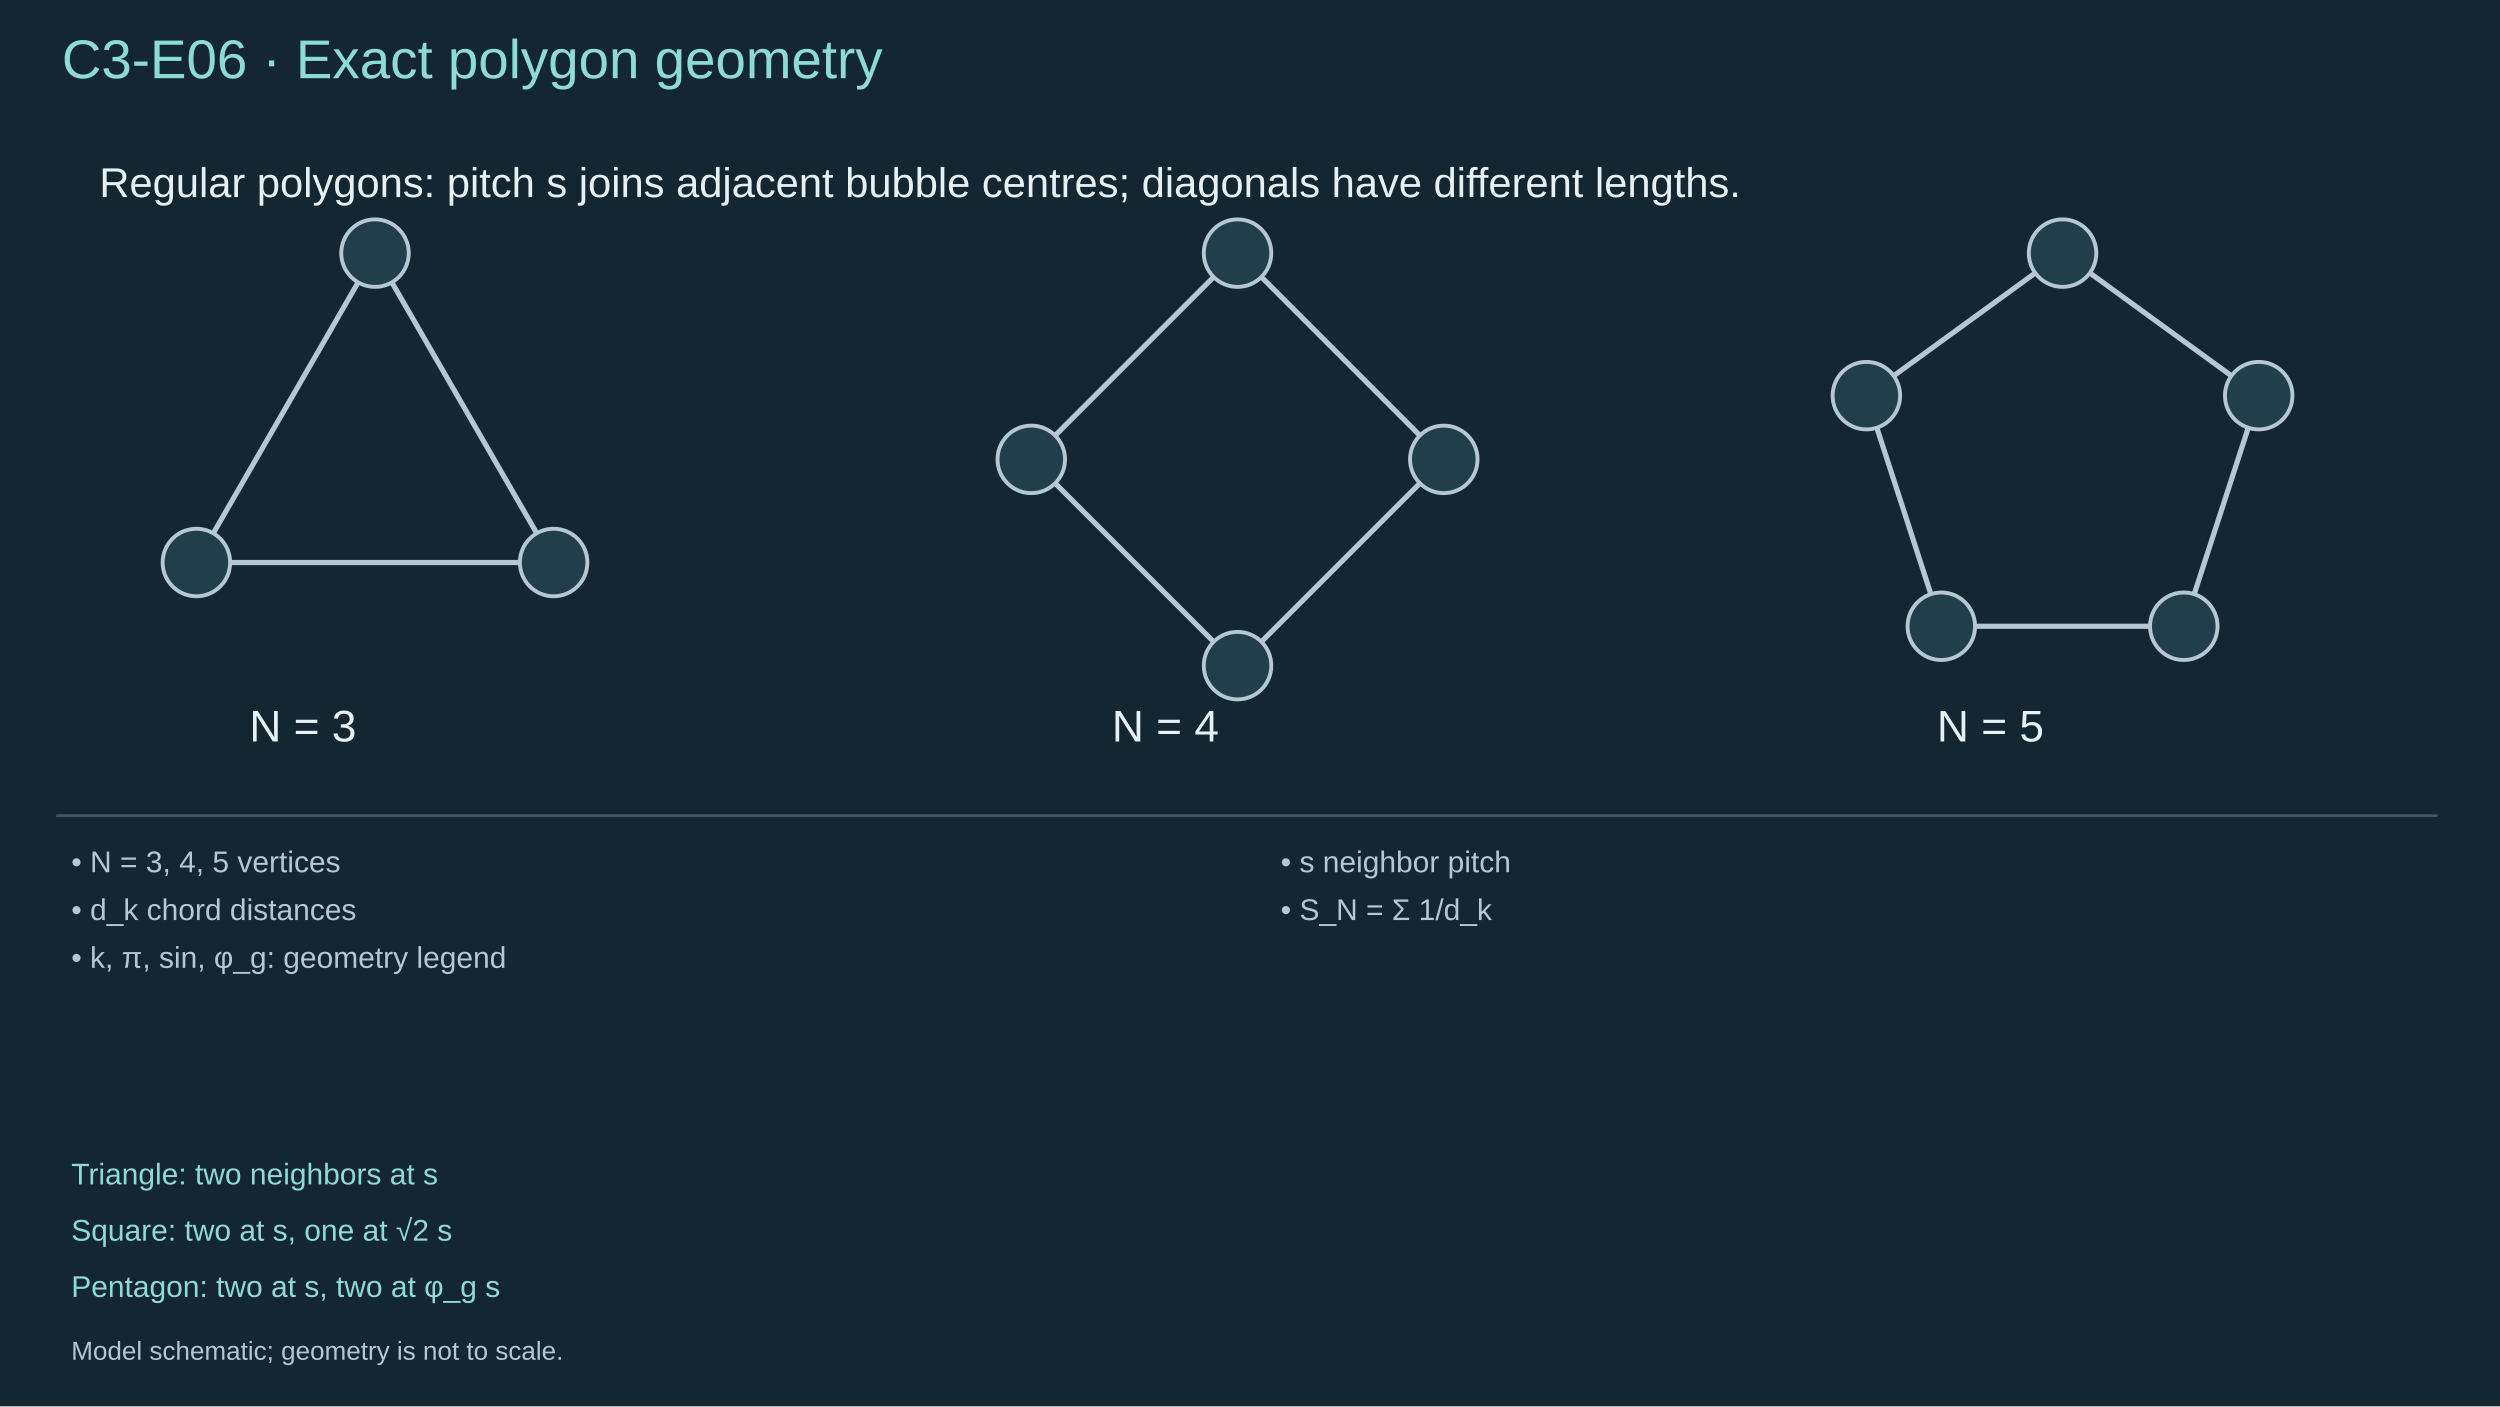
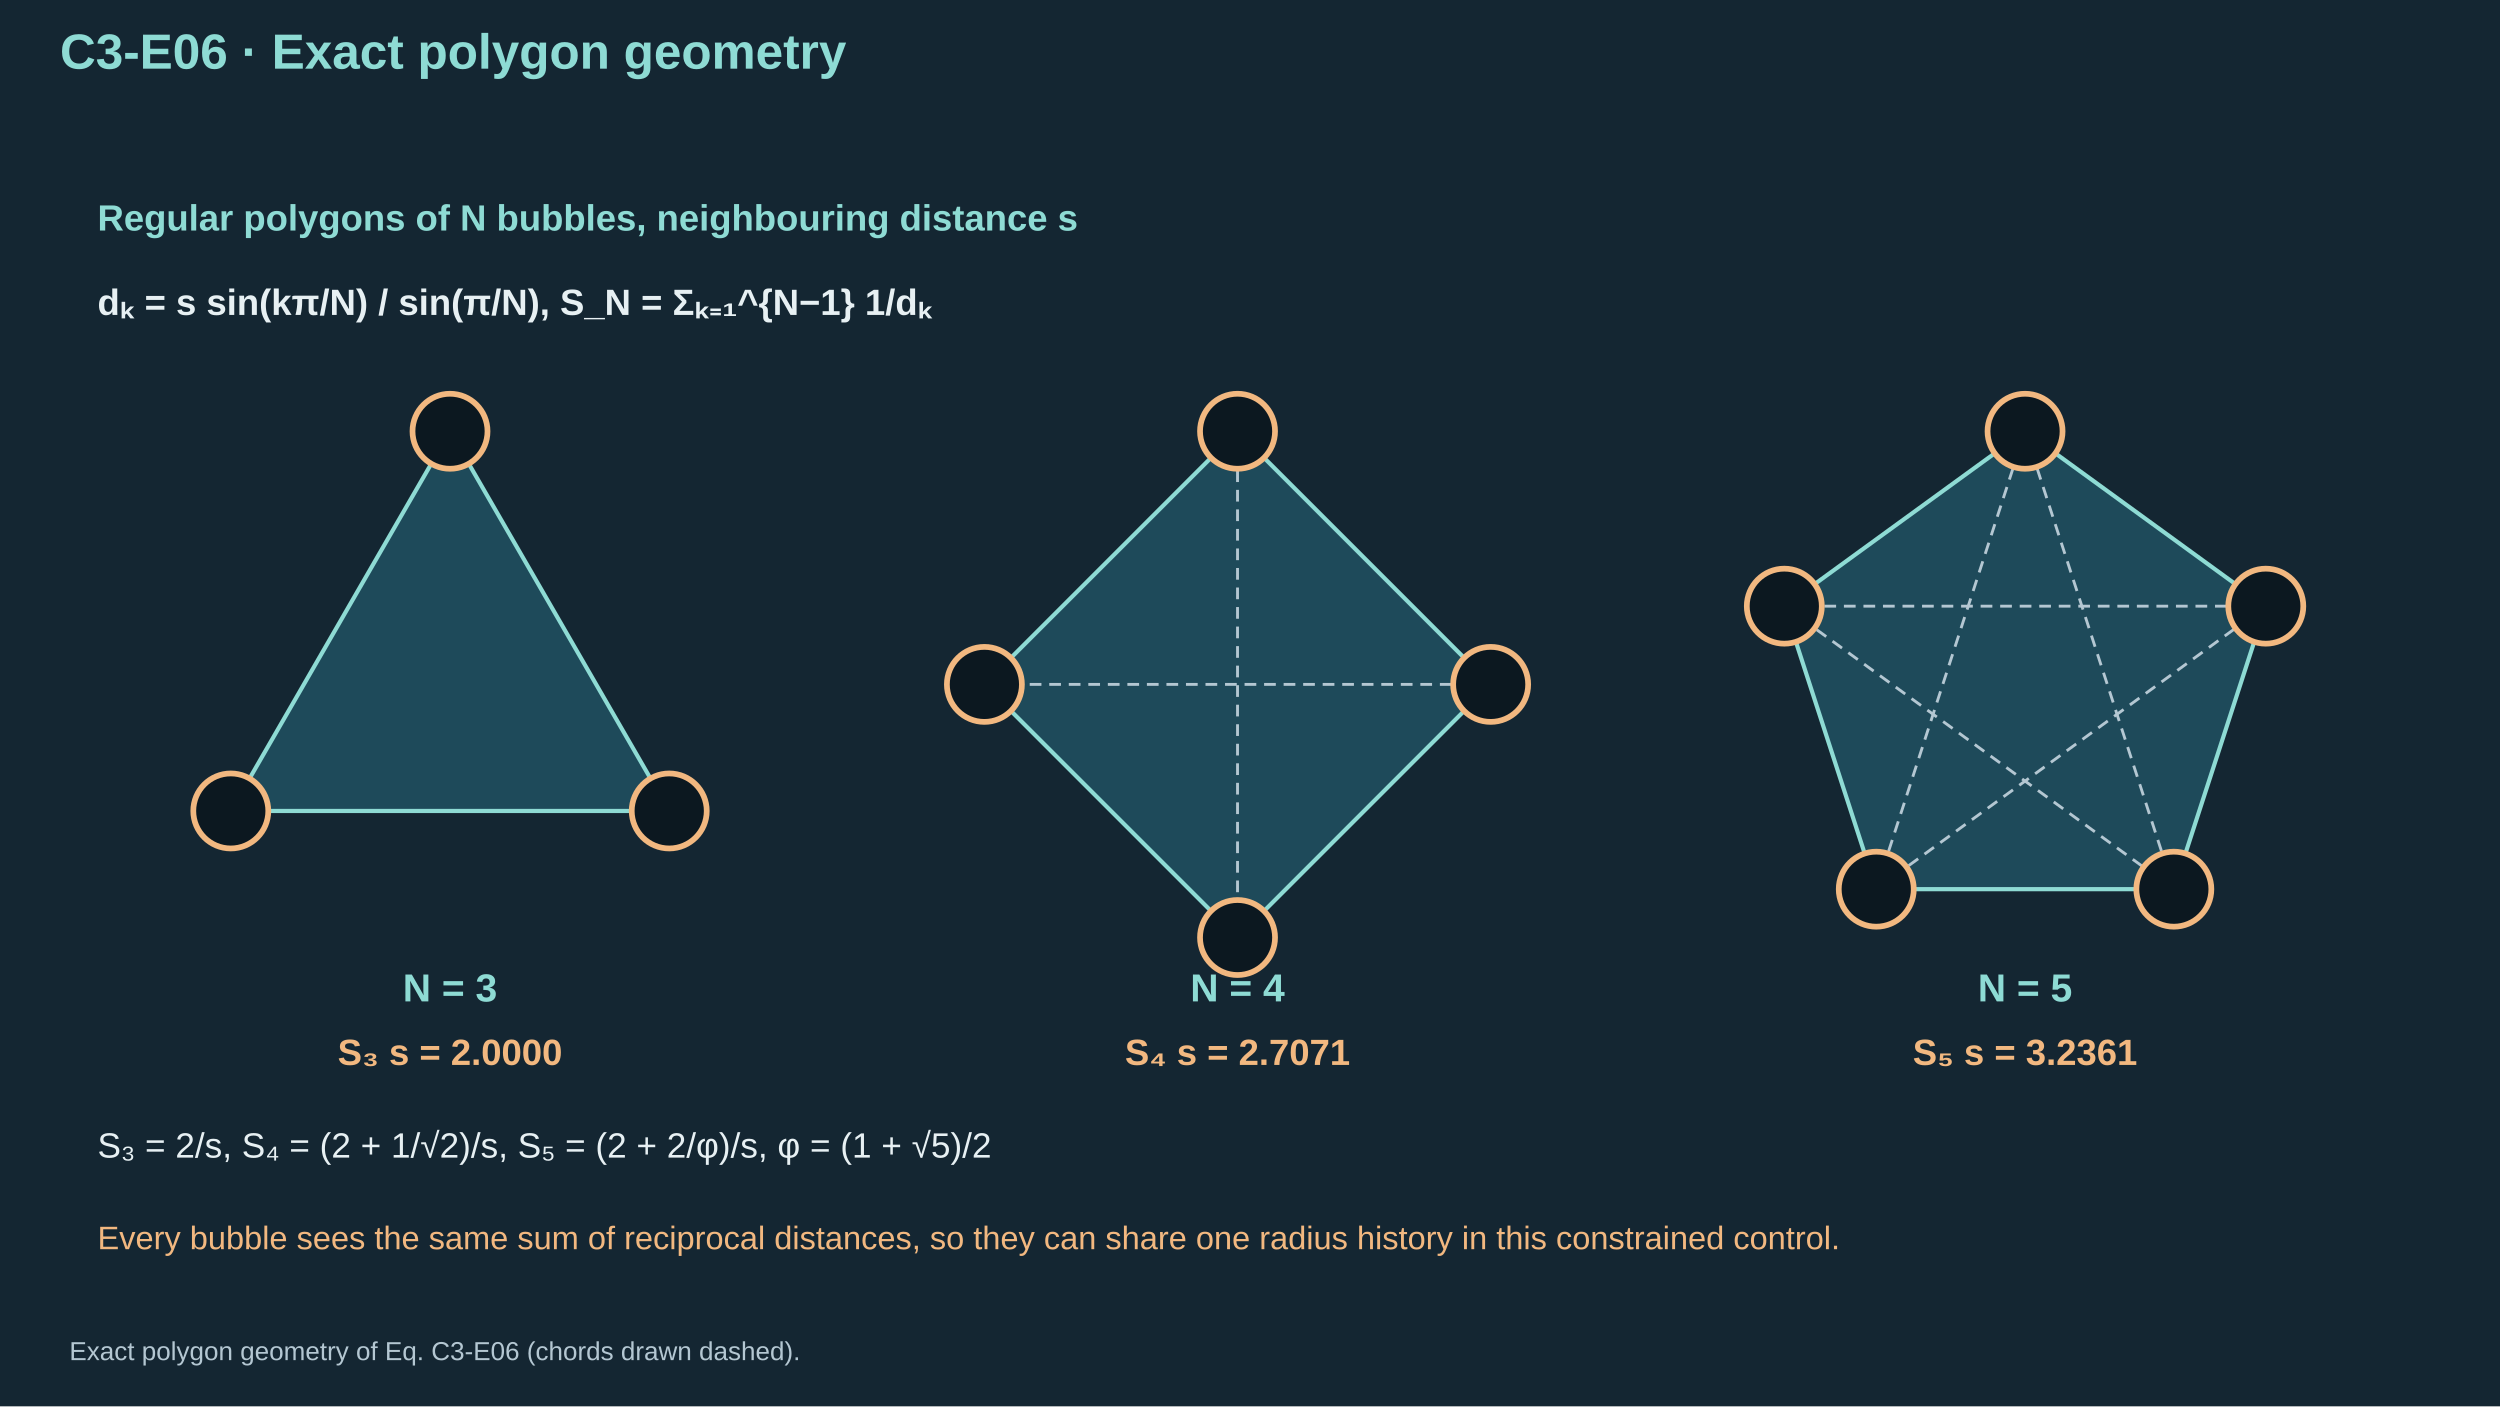
<svg xmlns="http://www.w3.org/2000/svg" viewBox="0 0 1279.97 720" role="img">
  <defs>
    <marker id="head" markerWidth="7" markerHeight="7" refX="6" refY="3.5" orient="auto-start-reverse" markerUnits="strokeWidth">
      <path d="M0,0 L7,3.5 L0,7 Z" fill="context-stroke" />
    </marker>
  </defs>
  <rect width="1279.97" height="720" fill="#142632" />
-   <text id="o000" font-family="Arial,sans-serif" font-size="28" fill="#8EDBD4" text-anchor="start" opacity="1">
-     <tspan x="31.68" y="40.04">C3-E06 · Exact polygon geometry</tspan>
+   <text id="o000" font-family="Arial,sans-serif" font-size="25.333" fill="#8EDBD4" text-anchor="start" font-weight="bold" opacity="1">
+     <tspan x="30.72" y="35.173">C3-E06 · Exact polygon geometry</tspan>
  </text>
-   <line id="o001" x1="192" y1="129.6" x2="283.452" y2="288" fill="#FFFFFF" stroke="#B4C7D2" stroke-width="2.667" opacity="1" />
-   <line id="o002" x1="283.452" y1="288" x2="100.548" y2="288" fill="#FFFFFF" stroke="#B4C7D2" stroke-width="2.667" opacity="1" />
-   <line id="o003" x1="100.548" y1="288" x2="192" y2="129.6" fill="#FFFFFF" stroke="#B4C7D2" stroke-width="2.667" opacity="1" />
-   <ellipse id="o004" cx="192" cy="129.6" rx="17.28" ry="17.28" fill="#213E4B" stroke="#B4C7D2" stroke-width="2" opacity="1" />
-   <ellipse id="o005" cx="283.452" cy="288" rx="17.28" ry="17.28" fill="#213E4B" stroke="#B4C7D2" stroke-width="2" opacity="1" />
-   <ellipse id="o006" cx="100.548" cy="288" rx="17.28" ry="17.28" fill="#213E4B" stroke="#B4C7D2" stroke-width="2" opacity="1" />
-   <text id="o007" font-family="Arial,sans-serif" font-size="22.667" fill="#E7F0F3" text-anchor="start" opacity="1">
-     <tspan x="127.68" y="379.613">N = 3</tspan>
+   <polygon id="o001" points="230.4,220.8 342.637,415.2 118.163,415.2" fill="#1E4A5A" stroke="#8EDBD4" stroke-width="2.133" opacity="1" />
+   <ellipse id="o002" cx="230.4" cy="220.8" rx="19.2" ry="19.2" fill="#0C1820" stroke="#F2B880" stroke-width="2.933" opacity="1" />
+   <ellipse id="o003" cx="342.637" cy="415.2" rx="19.2" ry="19.2" fill="#0C1820" stroke="#F2B880" stroke-width="2.933" opacity="1" />
+   <ellipse id="o004" cx="118.163" cy="415.2" rx="19.2" ry="19.2" fill="#0C1820" stroke="#F2B880" stroke-width="2.933" opacity="1" />
+   <text id="o005" font-family="Arial,sans-serif" font-size="20" fill="#8EDBD4" text-anchor="middle" font-weight="bold" opacity="1">
+     <tspan x="230.4" y="512.72">N = 3</tspan>
  </text>
-   <line id="o008" x1="633.6" y1="129.6" x2="739.2" y2="235.2" fill="#FFFFFF" stroke="#B4C7D2" stroke-width="2.667" opacity="1" />
-   <line id="o009" x1="739.2" y1="235.2" x2="633.6" y2="340.8" fill="#FFFFFF" stroke="#B4C7D2" stroke-width="2.667" opacity="1" />
-   <line id="o010" x1="633.6" y1="340.8" x2="528" y2="235.2" fill="#FFFFFF" stroke="#B4C7D2" stroke-width="2.667" opacity="1" />
-   <line id="o011" x1="528" y1="235.2" x2="633.6" y2="129.6" fill="#FFFFFF" stroke="#B4C7D2" stroke-width="2.667" opacity="1" />
-   <ellipse id="o012" cx="633.6" cy="129.6" rx="17.28" ry="17.28" fill="#213E4B" stroke="#B4C7D2" stroke-width="2" opacity="1" />
-   <ellipse id="o013" cx="739.2" cy="235.2" rx="17.28" ry="17.28" fill="#213E4B" stroke="#B4C7D2" stroke-width="2" opacity="1" />
-   <ellipse id="o014" cx="633.6" cy="340.8" rx="17.28" ry="17.28" fill="#213E4B" stroke="#B4C7D2" stroke-width="2" opacity="1" />
-   <ellipse id="o015" cx="528" cy="235.2" rx="17.28" ry="17.28" fill="#213E4B" stroke="#B4C7D2" stroke-width="2" opacity="1" />
-   <text id="o016" font-family="Arial,sans-serif" font-size="22.667" fill="#E7F0F3" text-anchor="start" opacity="1">
-     <tspan x="569.28" y="379.613">N = 4</tspan>
+   <text id="o006" font-family="Arial,sans-serif" font-size="18.667" fill="#F2B880" text-anchor="middle" font-weight="bold" opacity="1">
+     <tspan x="230.4" y="545.227">S₃ s = 2.0000</tspan>
  </text>
-   <line id="o017" x1="1056" y1="129.6" x2="1156.43" y2="202.568" fill="#FFFFFF" stroke="#B4C7D2" stroke-width="2.667" opacity="1" />
-   <line id="o018" x1="1156.43" y1="202.568" x2="1118.07" y2="320.632" fill="#FFFFFF" stroke="#B4C7D2" stroke-width="2.667" opacity="1" />
-   <line id="o019" x1="1118.07" y1="320.632" x2="993.93" y2="320.632" fill="#FFFFFF" stroke="#B4C7D2" stroke-width="2.667" opacity="1" />
-   <line id="o020" x1="993.93" y1="320.632" x2="955.568" y2="202.568" fill="#FFFFFF" stroke="#B4C7D2" stroke-width="2.667" opacity="1" />
-   <line id="o021" x1="955.568" y1="202.568" x2="1056" y2="129.6" fill="#FFFFFF" stroke="#B4C7D2" stroke-width="2.667" opacity="1" />
-   <ellipse id="o022" cx="1056" cy="129.6" rx="17.28" ry="17.28" fill="#213E4B" stroke="#B4C7D2" stroke-width="2" opacity="1" />
-   <ellipse id="o023" cx="1156.43" cy="202.568" rx="17.28" ry="17.28" fill="#213E4B" stroke="#B4C7D2" stroke-width="2" opacity="1" />
-   <ellipse id="o024" cx="1118.07" cy="320.632" rx="17.28" ry="17.28" fill="#213E4B" stroke="#B4C7D2" stroke-width="2" opacity="1" />
-   <ellipse id="o025" cx="993.93" cy="320.632" rx="17.28" ry="17.28" fill="#213E4B" stroke="#B4C7D2" stroke-width="2" opacity="1" />
-   <ellipse id="o026" cx="955.568" cy="202.568" rx="17.28" ry="17.28" fill="#213E4B" stroke="#B4C7D2" stroke-width="2" opacity="1" />
-   <text id="o027" font-family="Arial,sans-serif" font-size="22.667" fill="#E7F0F3" text-anchor="start" opacity="1">
-     <tspan x="991.68" y="379.613">N = 5</tspan>
+   <polygon id="o007" points="633.6,220.8 763.2,350.4 633.6,480 504,350.4" fill="#1E4A5A" stroke="#8EDBD4" stroke-width="2.133" opacity="1" />
+   <line id="o008" x1="633.6" y1="220.8" x2="633.6" y2="480" fill="#FFFFFF" stroke="#B4C7D2" stroke-width="1.467" opacity="1" stroke-dasharray="6 4" />
+   <line id="o009" x1="763.2" y1="350.4" x2="504" y2="350.4" fill="#FFFFFF" stroke="#B4C7D2" stroke-width="1.467" opacity="1" stroke-dasharray="6 4" />
+   <ellipse id="o010" cx="633.6" cy="220.8" rx="19.2" ry="19.2" fill="#0C1820" stroke="#F2B880" stroke-width="2.933" opacity="1" />
+   <ellipse id="o011" cx="763.2" cy="350.4" rx="19.2" ry="19.2" fill="#0C1820" stroke="#F2B880" stroke-width="2.933" opacity="1" />
+   <ellipse id="o012" cx="633.6" cy="480" rx="19.2" ry="19.2" fill="#0C1820" stroke="#F2B880" stroke-width="2.933" opacity="1" />
+   <ellipse id="o013" cx="504" cy="350.4" rx="19.2" ry="19.2" fill="#0C1820" stroke="#F2B880" stroke-width="2.933" opacity="1" />
+   <text id="o014" font-family="Arial,sans-serif" font-size="20" fill="#8EDBD4" text-anchor="middle" font-weight="bold" opacity="1">
+     <tspan x="633.6" y="512.72">N = 4</tspan>
  </text>
-   <text id="o028" font-family="Arial,sans-serif" font-size="21.333" fill="#E7F0F3" text-anchor="start" opacity="1">
-     <tspan x="50.88" y="100.907">Regular polygons: pitch s joins adjacent bubble centres; diagonals have different lengths.</tspan>
+   <text id="o015" font-family="Arial,sans-serif" font-size="18.667" fill="#F2B880" text-anchor="middle" font-weight="bold" opacity="1">
+     <tspan x="633.6" y="545.227">S₄ s = 2.7071</tspan>
  </text>
-   <line id="o029" x1="28.8" y1="417.6" x2="1248" y2="417.6" fill="#FFFFFF" stroke="#405967" stroke-width="1.333" opacity="1" />
-   <text id="o030" font-family="Arial,sans-serif" font-size="15.333" fill="#B4C7D2" text-anchor="start" opacity="1">
-     <tspan x="36.48" y="446.567">• N = 3, 4, 5 vertices</tspan>
+   <polygon id="o016" points="1036.8,220.8 1160.06,310.351 1112.98,455.249 960.623,455.249 913.543,310.351" fill="#1E4A5A" stroke="#8EDBD4" stroke-width="2.133" opacity="1" />
+   <line id="o017" x1="1036.8" y1="220.8" x2="1112.98" y2="455.249" fill="#FFFFFF" stroke="#B4C7D2" stroke-width="1.467" opacity="1" stroke-dasharray="6 4" />
+   <line id="o018" x1="1036.8" y1="220.8" x2="960.623" y2="455.249" fill="#FFFFFF" stroke="#B4C7D2" stroke-width="1.467" opacity="1" stroke-dasharray="6 4" />
+   <line id="o019" x1="1160.06" y1="310.351" x2="960.623" y2="455.249" fill="#FFFFFF" stroke="#B4C7D2" stroke-width="1.467" opacity="1" stroke-dasharray="6 4" />
+   <line id="o020" x1="1160.06" y1="310.351" x2="913.543" y2="310.351" fill="#FFFFFF" stroke="#B4C7D2" stroke-width="1.467" opacity="1" stroke-dasharray="6 4" />
+   <line id="o021" x1="1112.98" y1="455.249" x2="913.543" y2="310.351" fill="#FFFFFF" stroke="#B4C7D2" stroke-width="1.467" opacity="1" stroke-dasharray="6 4" />
+   <ellipse id="o022" cx="1036.8" cy="220.8" rx="19.2" ry="19.2" fill="#0C1820" stroke="#F2B880" stroke-width="2.933" opacity="1" />
+   <ellipse id="o023" cx="1160.06" cy="310.351" rx="19.2" ry="19.2" fill="#0C1820" stroke="#F2B880" stroke-width="2.933" opacity="1" />
+   <ellipse id="o024" cx="1112.98" cy="455.249" rx="19.2" ry="19.2" fill="#0C1820" stroke="#F2B880" stroke-width="2.933" opacity="1" />
+   <ellipse id="o025" cx="960.623" cy="455.249" rx="19.2" ry="19.2" fill="#0C1820" stroke="#F2B880" stroke-width="2.933" opacity="1" />
+   <ellipse id="o026" cx="913.543" cy="310.351" rx="19.2" ry="19.2" fill="#0C1820" stroke="#F2B880" stroke-width="2.933" opacity="1" />
+   <text id="o027" font-family="Arial,sans-serif" font-size="20" fill="#8EDBD4" text-anchor="middle" font-weight="bold" opacity="1">
+     <tspan x="1036.8" y="512.72">N = 5</tspan>
  </text>
-   <text id="o031" font-family="Arial,sans-serif" font-size="15.333" fill="#B4C7D2" text-anchor="start" opacity="1">
-     <tspan x="655.68" y="446.567">• s neighbor pitch</tspan>
+   <text id="o028" font-family="Arial,sans-serif" font-size="18.667" fill="#F2B880" text-anchor="middle" font-weight="bold" opacity="1">
+     <tspan x="1036.8" y="545.227">S₅ s = 3.2361</tspan>
  </text>
-   <text id="o032" font-family="Arial,sans-serif" font-size="15.333" fill="#B4C7D2" text-anchor="start" opacity="1">
-     <tspan x="36.48" y="471.047">• d_k chord distances</tspan>
+   <text id="o029" font-family="Arial,sans-serif" font-size="18.667" fill="#8EDBD4" text-anchor="start" font-weight="bold" opacity="1">
+     <tspan x="49.92" y="118.027">Regular polygons of N bubbles, neighbouring distance s</tspan>
  </text>
-   <text id="o033" font-family="Arial,sans-serif" font-size="15.333" fill="#B4C7D2" text-anchor="start" opacity="1">
-     <tspan x="655.68" y="471.047">• S_N = Σ 1/d_k</tspan>
+   <text id="o030" font-family="Arial,sans-serif" font-size="18.667" fill="#E7F0F3" text-anchor="start" font-weight="bold" opacity="1">
+     <tspan x="49.92" y="161.227">dₖ = s sin(kπ/N) / sin(π/N),   S_N = Σₖ₌₁^{N−1} 1/dₖ</tspan>
  </text>
-   <text id="o034" font-family="Arial,sans-serif" font-size="15.333" fill="#B4C7D2" text-anchor="start" opacity="1">
-     <tspan x="36.48" y="495.527">• k, π, sin, φ_g: geometry legend</tspan>
+   <text id="o031" font-family="Arial,sans-serif" font-size="18" fill="#E7F0F3" text-anchor="start" opacity="1">
+     <tspan x="49.92" y="592.68">S₃ = 2/s,   S₄ = (2 + 1/√2)/s,   S₅ = (2 + 2/φ)/s,   φ = (1 + √5)/2</tspan>
  </text>
-   <text id="o035" font-family="Arial,sans-serif" font-size="15.333" fill="#8EDBD4" text-anchor="start" opacity="1">
-     <tspan x="36.48" y="606.407">Triangle: two neighbors at s</tspan>
+   <text id="o032" font-family="Arial,sans-serif" font-size="16.667" fill="#F2B880" text-anchor="start" opacity="1">
+     <tspan x="49.92" y="639.587">Every bubble sees the same sum of reciprocal distances, so they can share one radius history in this constrained control.</tspan>
  </text>
-   <text id="o036" font-family="Arial,sans-serif" font-size="15.333" fill="#8EDBD4" text-anchor="start" opacity="1">
-     <tspan x="36.48" y="635.207">Square: two at s, one at √2 s</tspan>
-   </text>
-   <text id="o037" font-family="Arial,sans-serif" font-size="15.333" fill="#8EDBD4" text-anchor="start" opacity="1">
-     <tspan x="36.48" y="664.007">Pentagon: two at s, two at φ_g s</tspan>
-   </text>
-   <text id="o038" font-family="Arial,sans-serif" font-size="13.333" fill="#B4C7D2" text-anchor="start" opacity="1">
-     <tspan x="36.48" y="696.187">Model schematic; geometry is not to scale.</tspan>
+   <text id="o033" font-family="Arial,sans-serif" font-size="13.333" fill="#B4C7D2" text-anchor="start" opacity="1">
+     <tspan x="35.52" y="696.373">Exact polygon geometry of Eq. C3-E06 (chords drawn dashed).</tspan>
  </text>
</svg>
